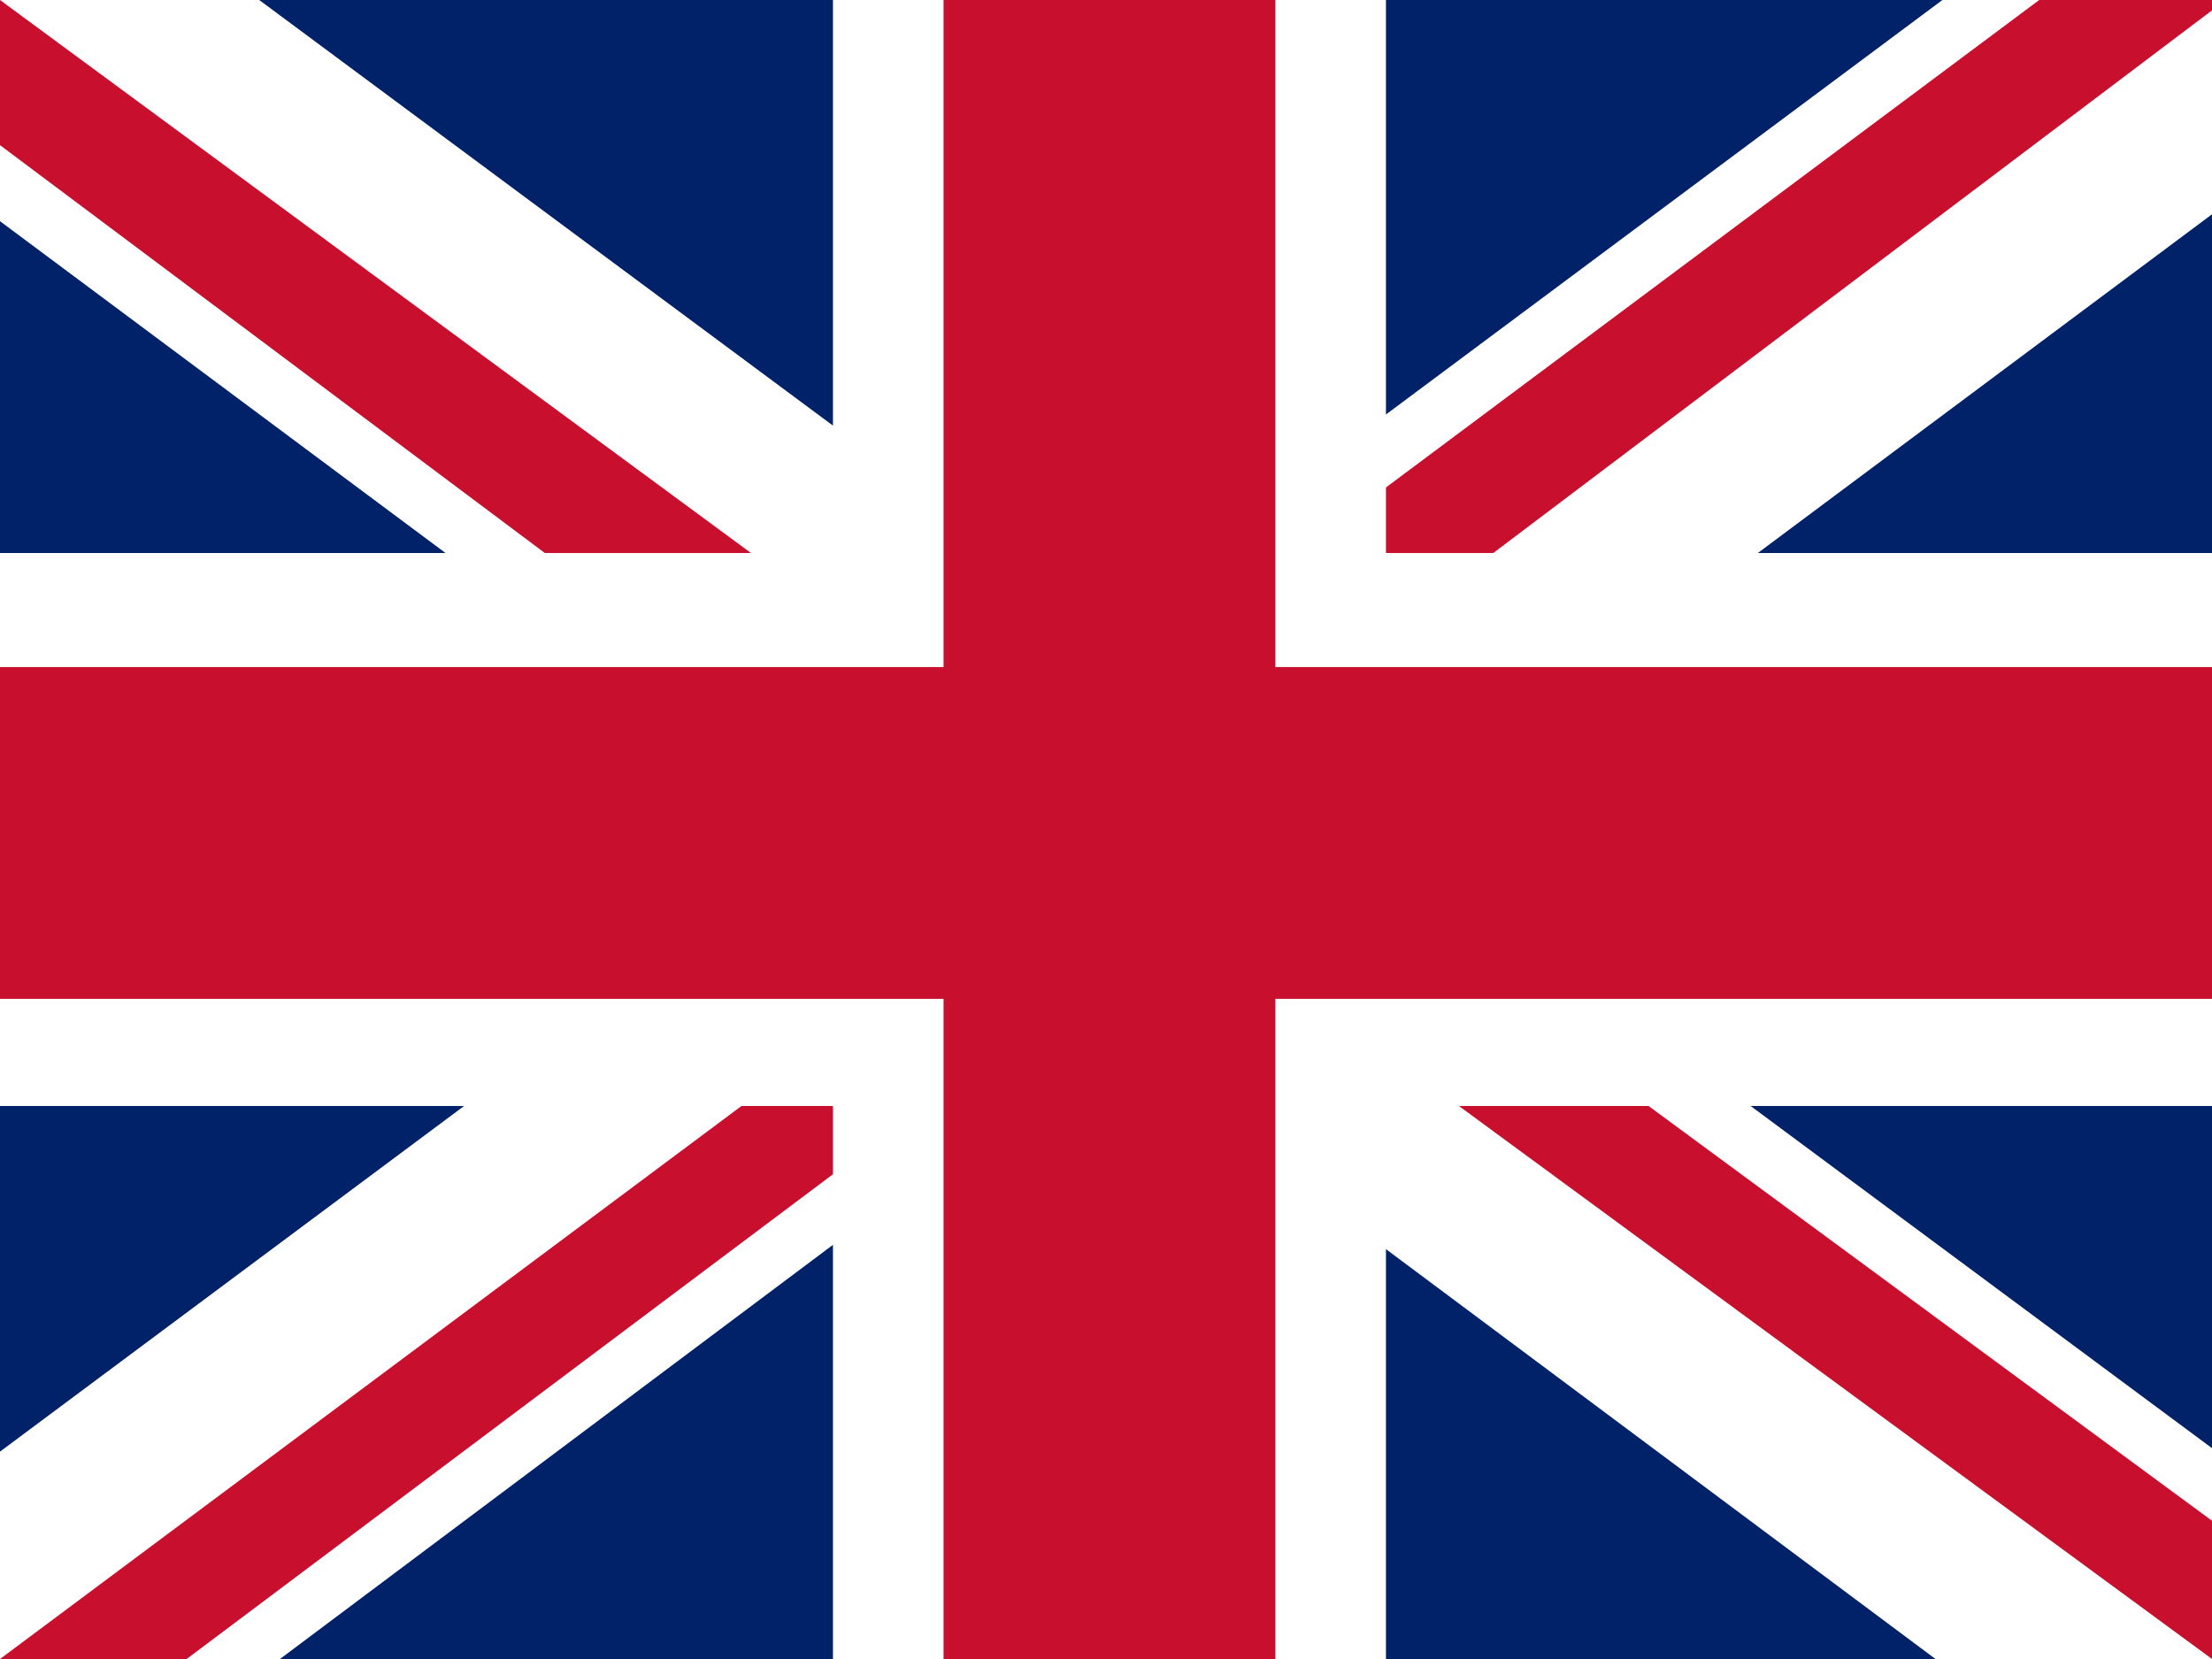
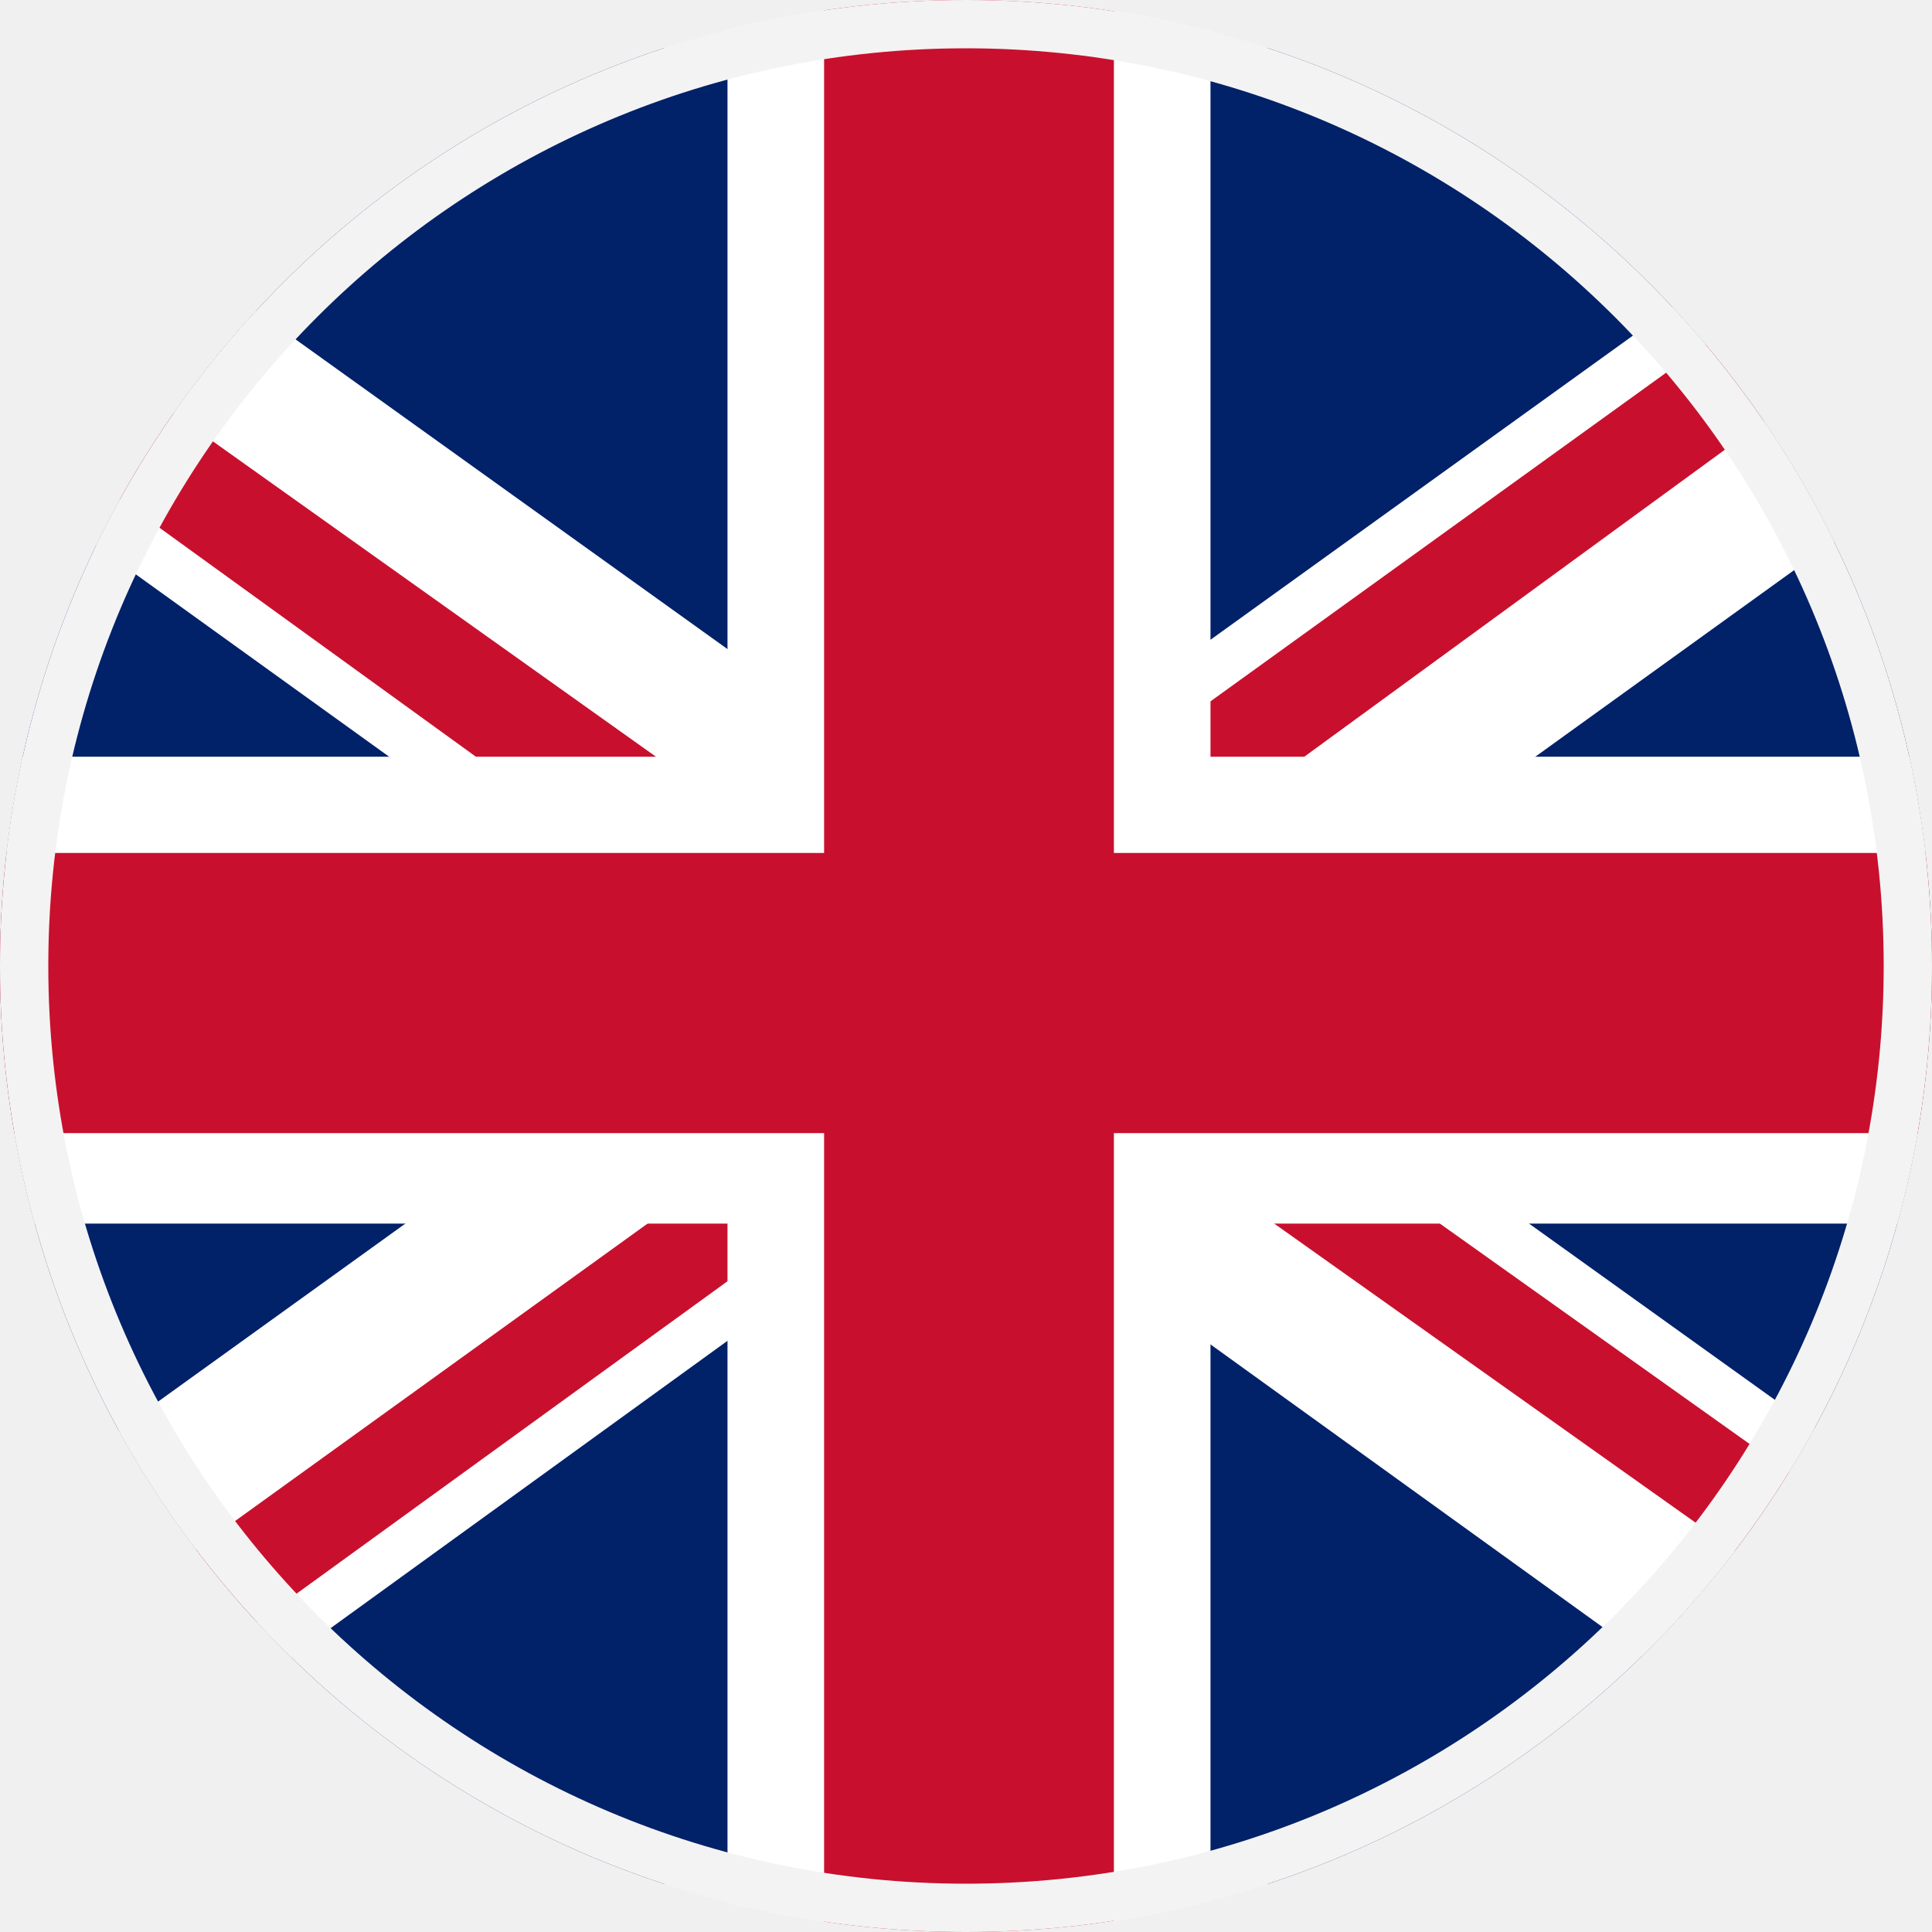
- <svg xmlns="http://www.w3.org/2000/svg" id="flag-icons-gb" viewBox="0 0 640 480">
-   <path fill="#012169" d="M0 0h640v480H0z" />
-   <path fill="#FFF" d="m75 0 244 181L562 0h78v62L400 241l240 178v61h-80L320 301 81 480H0v-60l239-178L0 64V0h75z" />
-   <path fill="#C8102E" d="m424 281 216 159v40L369 281h55zm-184 20 6 35L54 480H0l240-179zM640 0v3L391 191l2-44L590 0h50zM0 0l239 176h-60L0 42V0z" />
-   <path fill="#FFF" d="M241 0v480h160V0H241zM0 160v160h640V160H0z" />
-   <path fill="#C8102E" d="M0 193v96h640v-96H0zM273 0v480h96V0h-96z" />
+ <svg xmlns="http://www.w3.org/2000/svg" width="40" height="40" viewBox="0 0 40 40" fill="none">
+   <g clip-path="url(#clip0_662_64477)">
+     <path id="Vector" d="M0 1H40V39H0V1Z" fill="#012169" />
+     <path id="Vector_2" d="M4.688 6L19.938 16.935L35.125 6H40V9.746L25 20.56L40 31.315V35H35L20 24.185L5.062 35H0V31.375L14.938 20.621L0 9.867V6H4.688Z" fill="white" />
+     <path id="Vector_3" d="M26.5 22.977L40 32.583V35L23.062 22.977H26.5ZM15 24.185L15.375 26.3L3.375 35H0L15 24.185ZM40 6V6.181L24.438 17.54L24.562 14.881L36.875 6H40ZM0 6L14.938 16.633H11.188L0 8.537V6Z" fill="#C8102E" />
+     <path id="Vector_4" d="M15.062 0V40H25.062V0H15.062ZM-1 15.667V25.333H41V15.667H-1Z" fill="white" />
+     <path id="Vector_5" d="M0 17.66V23.46H40V17.66H0ZM17.062 -1V41H23.062V-1H17.062Z" fill="#C8102E" />
+   </g>
+   <rect x="0.5" y="0.5" width="39" height="39" rx="19.5" stroke="#F3F3F3" />
+   <defs>
+     <clipPath id="clip0_662_64477">
+       <rect width="40" height="40" rx="20" fill="white" />
+     </clipPath>
+   </defs>
</svg>
